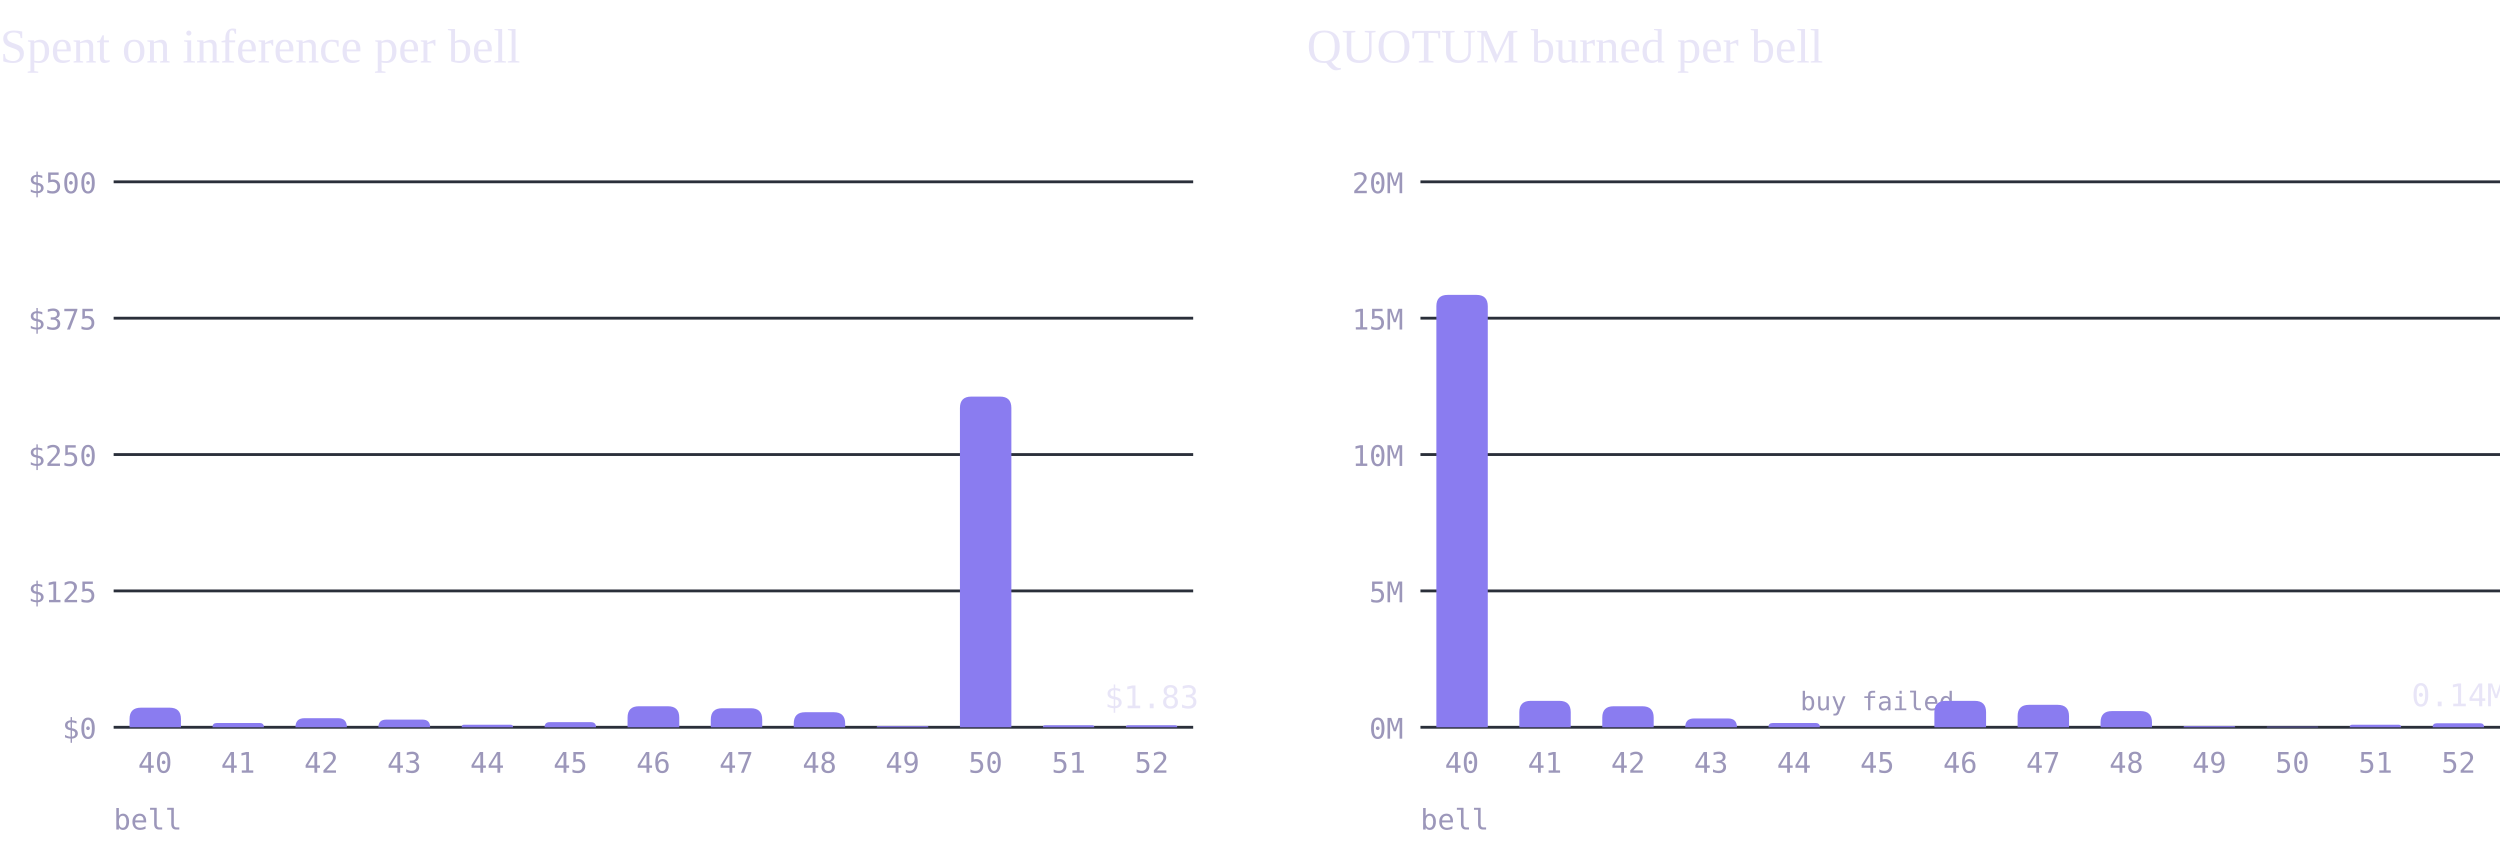
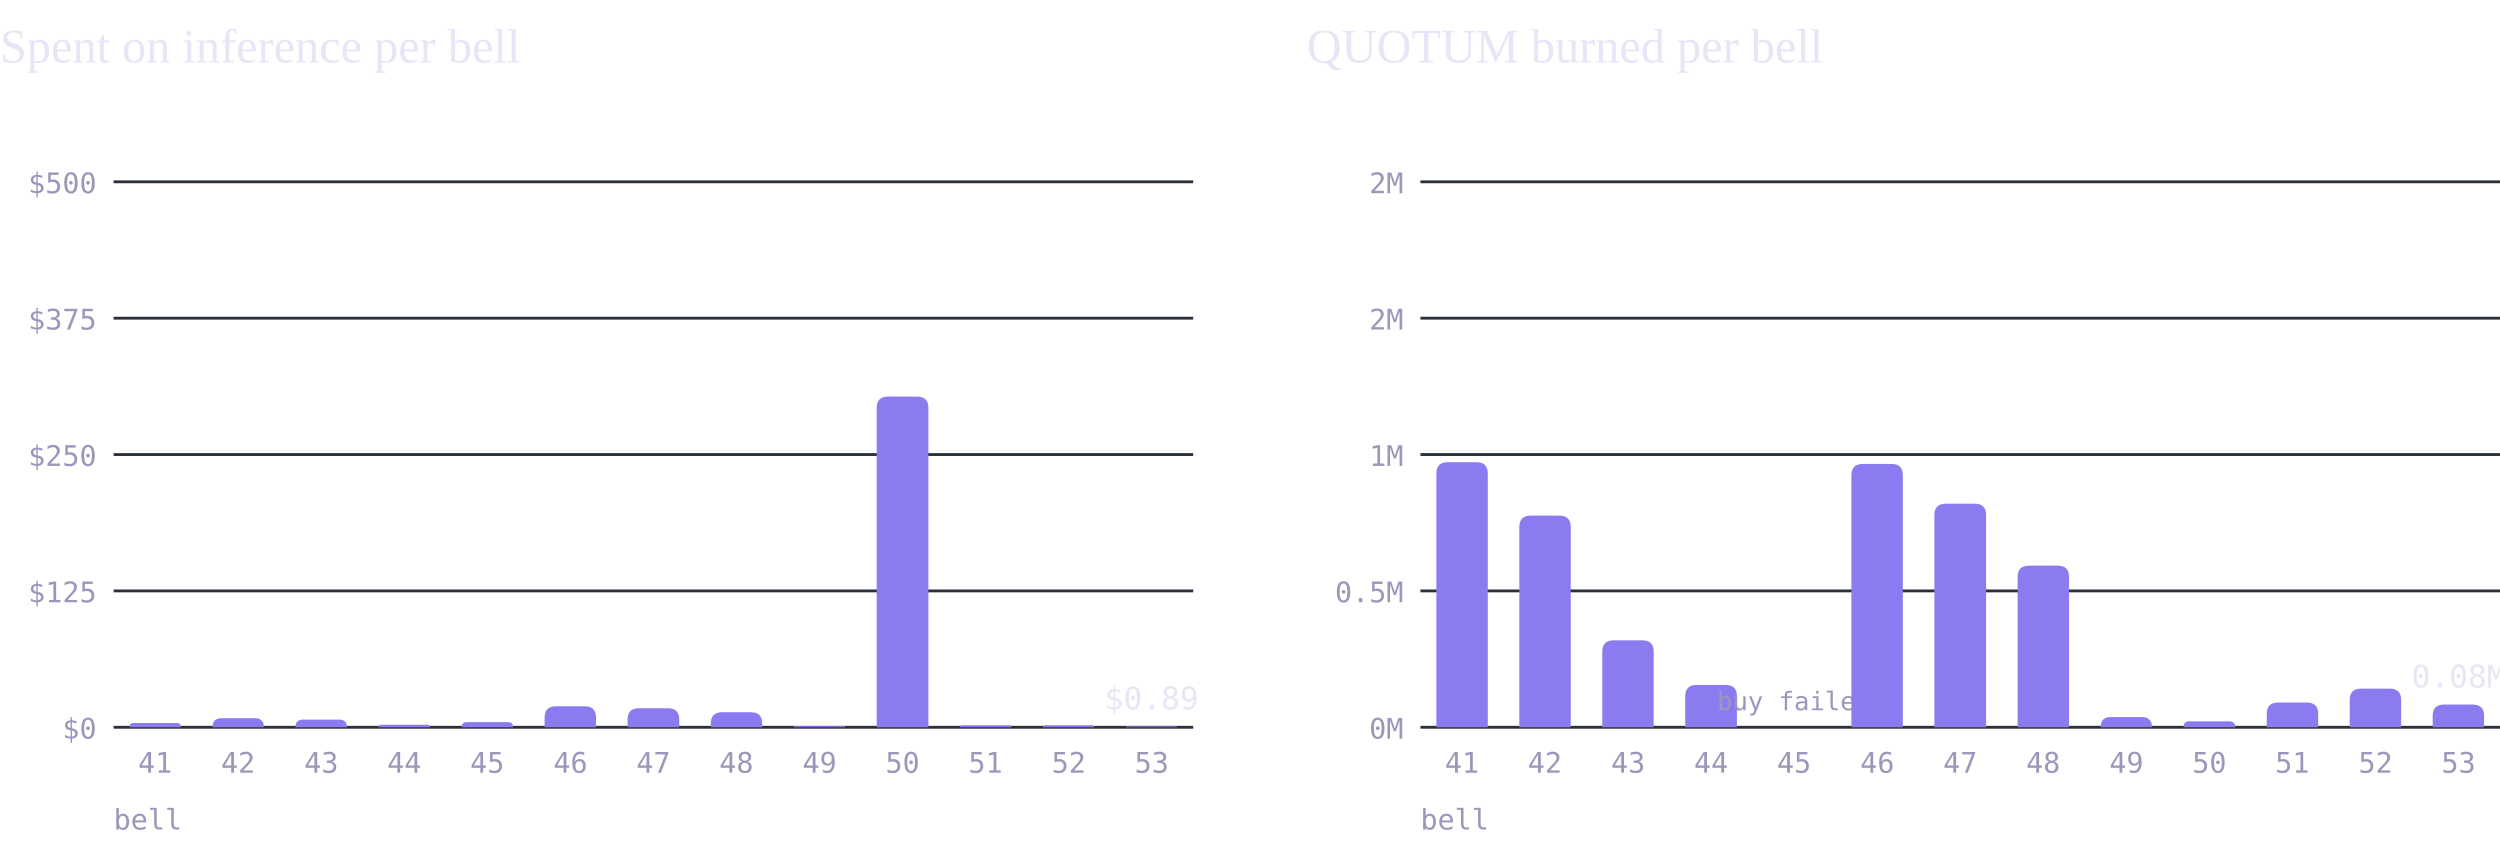
- <svg xmlns="http://www.w3.org/2000/svg" viewBox="0 0 880 300" width="880" height="300" role="img" aria-label="quotum bells 1 to 52: inference spent and QUOTUM burned per bell">
+ <svg xmlns="http://www.w3.org/2000/svg" viewBox="0 0 880 300" width="880" height="300" role="img" aria-label="quotum bells 1 to 53: inference spent and QUOTUM burned per bell">
  <text x="0" y="22" font-family="Georgia,'Times New Roman',serif" font-size="17" fill="#e8e5f7">Spent on inference per bell</text>
  <line x1="40" x2="420" y1="256.0" y2="256.0" stroke="#2a2f3a" stroke-width="1" />
  <text x="34" y="260.0" text-anchor="end" font-family="ui-monospace,SFMono-Regular,Menlo,monospace" font-size="10" fill="#9c97ba">$0</text>
  <line x1="40" x2="420" y1="208.0" y2="208.0" stroke="#2a2f3a" stroke-width="1" />
  <text x="34" y="212.0" text-anchor="end" font-family="ui-monospace,SFMono-Regular,Menlo,monospace" font-size="10" fill="#9c97ba">$125</text>
  <line x1="40" x2="420" y1="160.0" y2="160.0" stroke="#2a2f3a" stroke-width="1" />
  <text x="34" y="164.0" text-anchor="end" font-family="ui-monospace,SFMono-Regular,Menlo,monospace" font-size="10" fill="#9c97ba">$250</text>
  <line x1="40" x2="420" y1="112.0" y2="112.0" stroke="#2a2f3a" stroke-width="1" />
  <text x="34" y="116.0" text-anchor="end" font-family="ui-monospace,SFMono-Regular,Menlo,monospace" font-size="10" fill="#9c97ba">$375</text>
  <line x1="40" x2="420" y1="64.0" y2="64.0" stroke="#2a2f3a" stroke-width="1" />
  <text x="34" y="68.0" text-anchor="end" font-family="ui-monospace,SFMono-Regular,Menlo,monospace" font-size="10" fill="#9c97ba">$500</text>
-   <path d="M45.6,256.0 V253.1 Q45.6,249.1 49.6,249.1 H59.7 Q63.7,249.1 63.7,253.1 V256.0 Z" fill="#8a7cf0" />
-   <text x="54.6" y="272" text-anchor="middle" font-family="ui-monospace,SFMono-Regular,Menlo,monospace" font-size="10" fill="#9c97ba">40</text>
-   <path d="M74.8,256.0 V256.0 Q74.8,254.5 76.3,254.5 H91.4 Q92.9,254.5 92.9,256.0 V256.0 Z" fill="#8a7cf0" />
-   <text x="83.8" y="272" text-anchor="middle" font-family="ui-monospace,SFMono-Regular,Menlo,monospace" font-size="10" fill="#9c97ba">41</text>
-   <path d="M104.0,256.0 V256.0 Q104.0,252.8 107.2,252.8 H119.0 Q122.1,252.8 122.1,256.0 V256.0 Z" fill="#8a7cf0" />
-   <text x="113.1" y="272" text-anchor="middle" font-family="ui-monospace,SFMono-Regular,Menlo,monospace" font-size="10" fill="#9c97ba">42</text>
-   <path d="M133.2,256.0 V256.0 Q133.2,253.3 136.0,253.3 H148.7 Q151.4,253.3 151.4,256.0 V256.0 Z" fill="#8a7cf0" />
-   <text x="142.3" y="272" text-anchor="middle" font-family="ui-monospace,SFMono-Regular,Menlo,monospace" font-size="10" fill="#9c97ba">43</text>
-   <path d="M162.5,256.0 V256.0 Q162.5,255.1 163.3,255.1 H179.7 Q180.6,255.1 180.6,256.0 V256.0 Z" fill="#8a7cf0" />
-   <text x="171.5" y="272" text-anchor="middle" font-family="ui-monospace,SFMono-Regular,Menlo,monospace" font-size="10" fill="#9c97ba">44</text>
-   <path d="M191.7,256.0 V256.0 Q191.7,254.2 193.5,254.2 H208.0 Q209.8,254.2 209.8,256.0 V256.0 Z" fill="#8a7cf0" />
-   <text x="200.8" y="272" text-anchor="middle" font-family="ui-monospace,SFMono-Regular,Menlo,monospace" font-size="10" fill="#9c97ba">45</text>
-   <path d="M220.9,256.0 V252.6 Q220.9,248.6 224.9,248.6 H235.1 Q239.1,248.6 239.1,252.6 V256.0 Z" fill="#8a7cf0" />
-   <text x="230.0" y="272" text-anchor="middle" font-family="ui-monospace,SFMono-Regular,Menlo,monospace" font-size="10" fill="#9c97ba">46</text>
-   <path d="M250.2,256.0 V253.3 Q250.2,249.3 254.2,249.3 H264.3 Q268.3,249.3 268.3,253.3 V256.0 Z" fill="#8a7cf0" />
-   <text x="259.2" y="272" text-anchor="middle" font-family="ui-monospace,SFMono-Regular,Menlo,monospace" font-size="10" fill="#9c97ba">47</text>
-   <path d="M279.4,256.0 V254.7 Q279.4,250.7 283.4,250.7 H293.5 Q297.5,250.7 297.5,254.7 V256.0 Z" fill="#8a7cf0" />
-   <text x="288.5" y="272" text-anchor="middle" font-family="ui-monospace,SFMono-Regular,Menlo,monospace" font-size="10" fill="#9c97ba">48</text>
-   <path d="M308.6,256.0 V256.0 Q308.6,255.6 309.0,255.6 H326.4 Q326.8,255.6 326.8,256.0 V256.0 Z" fill="#8a7cf0" />
-   <text x="317.7" y="272" text-anchor="middle" font-family="ui-monospace,SFMono-Regular,Menlo,monospace" font-size="10" fill="#9c97ba">49</text>
-   <path d="M337.9,256.0 V143.6 Q337.9,139.6 341.9,139.6 H352.0 Q356.0,139.6 356.0,143.6 V256.0 Z" fill="#8a7cf0" />
-   <text x="346.9" y="272" text-anchor="middle" font-family="ui-monospace,SFMono-Regular,Menlo,monospace" font-size="10" fill="#9c97ba">50</text>
+   <path d="M45.6,256.0 V256.0 Q45.6,254.5 47.0,254.5 H62.2 Q63.7,254.5 63.7,256.0 V256.0 Z" fill="#8a7cf0" />
+   <text x="54.6" y="272" text-anchor="middle" font-family="ui-monospace,SFMono-Regular,Menlo,monospace" font-size="10" fill="#9c97ba">41</text>
+   <path d="M74.8,256.0 V256.0 Q74.8,252.8 78.0,252.8 H89.7 Q92.9,252.8 92.9,256.0 V256.0 Z" fill="#8a7cf0" />
+   <text x="83.8" y="272" text-anchor="middle" font-family="ui-monospace,SFMono-Regular,Menlo,monospace" font-size="10" fill="#9c97ba">42</text>
+   <path d="M104.0,256.0 V256.0 Q104.0,253.3 106.7,253.3 H119.4 Q122.1,253.3 122.1,256.0 V256.0 Z" fill="#8a7cf0" />
+   <text x="113.1" y="272" text-anchor="middle" font-family="ui-monospace,SFMono-Regular,Menlo,monospace" font-size="10" fill="#9c97ba">43</text>
+   <path d="M133.2,256.0 V256.0 Q133.2,255.1 134.1,255.1 H150.5 Q151.4,255.1 151.4,256.0 V256.0 Z" fill="#8a7cf0" />
+   <text x="142.3" y="272" text-anchor="middle" font-family="ui-monospace,SFMono-Regular,Menlo,monospace" font-size="10" fill="#9c97ba">44</text>
+   <path d="M162.5,256.0 V256.0 Q162.5,254.2 164.3,254.2 H178.8 Q180.6,254.2 180.6,256.0 V256.0 Z" fill="#8a7cf0" />
+   <text x="171.5" y="272" text-anchor="middle" font-family="ui-monospace,SFMono-Regular,Menlo,monospace" font-size="10" fill="#9c97ba">45</text>
+   <path d="M191.7,256.0 V252.6 Q191.7,248.6 195.7,248.6 H205.8 Q209.8,248.6 209.8,252.6 V256.0 Z" fill="#8a7cf0" />
+   <text x="200.8" y="272" text-anchor="middle" font-family="ui-monospace,SFMono-Regular,Menlo,monospace" font-size="10" fill="#9c97ba">46</text>
+   <path d="M220.9,256.0 V253.3 Q220.9,249.3 224.9,249.3 H235.1 Q239.1,249.3 239.1,253.3 V256.0 Z" fill="#8a7cf0" />
+   <text x="230.0" y="272" text-anchor="middle" font-family="ui-monospace,SFMono-Regular,Menlo,monospace" font-size="10" fill="#9c97ba">47</text>
+   <path d="M250.2,256.0 V254.7 Q250.2,250.7 254.2,250.7 H264.3 Q268.3,250.7 268.3,254.7 V256.0 Z" fill="#8a7cf0" />
+   <text x="259.2" y="272" text-anchor="middle" font-family="ui-monospace,SFMono-Regular,Menlo,monospace" font-size="10" fill="#9c97ba">48</text>
+   <path d="M279.4,256.0 V256.0 Q279.4,255.6 279.8,255.6 H297.1 Q297.5,255.6 297.5,256.0 V256.0 Z" fill="#8a7cf0" />
+   <text x="288.5" y="272" text-anchor="middle" font-family="ui-monospace,SFMono-Regular,Menlo,monospace" font-size="10" fill="#9c97ba">49</text>
+   <path d="M308.6,256.0 V143.6 Q308.6,139.6 312.6,139.6 H322.8 Q326.8,139.6 326.8,143.6 V256.0 Z" fill="#8a7cf0" />
+   <text x="317.7" y="272" text-anchor="middle" font-family="ui-monospace,SFMono-Regular,Menlo,monospace" font-size="10" fill="#9c97ba">50</text>
+   <path d="M337.9,256.0 V256.0 Q337.9,255.3 338.5,255.3 H355.3 Q356.0,255.3 356.0,256.0 V256.0 Z" fill="#8a7cf0" />
+   <text x="346.9" y="272" text-anchor="middle" font-family="ui-monospace,SFMono-Regular,Menlo,monospace" font-size="10" fill="#9c97ba">51</text>
  <path d="M367.1,256.0 V256.0 Q367.1,255.3 367.8,255.3 H384.5 Q385.2,255.3 385.2,256.0 V256.0 Z" fill="#8a7cf0" />
-   <text x="376.2" y="272" text-anchor="middle" font-family="ui-monospace,SFMono-Regular,Menlo,monospace" font-size="10" fill="#9c97ba">51</text>
-   <path d="M396.3,256.0 V256.0 Q396.3,255.3 397.0,255.3 H413.7 Q414.4,255.3 414.4,256.0 V256.0 Z" fill="#8a7cf0" />
-   <text x="405.4" y="272" text-anchor="middle" font-family="ui-monospace,SFMono-Regular,Menlo,monospace" font-size="10" fill="#9c97ba">52</text>
-   <text x="405.4" y="249.3" text-anchor="middle" font-family="ui-monospace,SFMono-Regular,Menlo,monospace" font-size="11" fill="#e8e5f7">$1.83</text>
+   <text x="376.2" y="272" text-anchor="middle" font-family="ui-monospace,SFMono-Regular,Menlo,monospace" font-size="10" fill="#9c97ba">52</text>
+   <path d="M396.3,256.0 V256.0 Q396.3,255.7 396.7,255.7 H414.1 Q414.4,255.7 414.4,256.0 V256.0 Z" fill="#8a7cf0" />
+   <text x="405.4" y="272" text-anchor="middle" font-family="ui-monospace,SFMono-Regular,Menlo,monospace" font-size="10" fill="#9c97ba">53</text>
+   <text x="405.4" y="249.7" text-anchor="middle" font-family="ui-monospace,SFMono-Regular,Menlo,monospace" font-size="11" fill="#e8e5f7">$0.89</text>
  <text x="40" y="292" font-family="ui-monospace,SFMono-Regular,Menlo,monospace" font-size="10" fill="#9c97ba">bell</text>
  <text x="460" y="22" font-family="Georgia,'Times New Roman',serif" font-size="17" fill="#e8e5f7">QUOTUM burned per bell</text>
  <line x1="500" x2="880" y1="256.0" y2="256.0" stroke="#2a2f3a" stroke-width="1" />
  <text x="494" y="260.0" text-anchor="end" font-family="ui-monospace,SFMono-Regular,Menlo,monospace" font-size="10" fill="#9c97ba">0M</text>
  <line x1="500" x2="880" y1="208.0" y2="208.0" stroke="#2a2f3a" stroke-width="1" />
-   <text x="494" y="212.0" text-anchor="end" font-family="ui-monospace,SFMono-Regular,Menlo,monospace" font-size="10" fill="#9c97ba">5M</text>
+   <text x="494" y="212.0" text-anchor="end" font-family="ui-monospace,SFMono-Regular,Menlo,monospace" font-size="10" fill="#9c97ba">0.5M</text>
  <line x1="500" x2="880" y1="160.0" y2="160.0" stroke="#2a2f3a" stroke-width="1" />
-   <text x="494" y="164.0" text-anchor="end" font-family="ui-monospace,SFMono-Regular,Menlo,monospace" font-size="10" fill="#9c97ba">10M</text>
+   <text x="494" y="164.0" text-anchor="end" font-family="ui-monospace,SFMono-Regular,Menlo,monospace" font-size="10" fill="#9c97ba">1M</text>
  <line x1="500" x2="880" y1="112.0" y2="112.0" stroke="#2a2f3a" stroke-width="1" />
-   <text x="494" y="116.0" text-anchor="end" font-family="ui-monospace,SFMono-Regular,Menlo,monospace" font-size="10" fill="#9c97ba">15M</text>
+   <text x="494" y="116.0" text-anchor="end" font-family="ui-monospace,SFMono-Regular,Menlo,monospace" font-size="10" fill="#9c97ba">2M</text>
  <line x1="500" x2="880" y1="64.0" y2="64.0" stroke="#2a2f3a" stroke-width="1" />
-   <text x="494" y="68.0" text-anchor="end" font-family="ui-monospace,SFMono-Regular,Menlo,monospace" font-size="10" fill="#9c97ba">20M</text>
-   <path d="M505.6,256.0 V107.8 Q505.6,103.8 509.6,103.8 H519.7 Q523.7,103.8 523.7,107.8 V256.0 Z" fill="#8a7cf0" />
-   <text x="514.6" y="272" text-anchor="middle" font-family="ui-monospace,SFMono-Regular,Menlo,monospace" font-size="10" fill="#9c97ba">40</text>
-   <path d="M534.8,256.0 V250.7 Q534.8,246.7 538.8,246.7 H548.9 Q552.9,246.7 552.9,250.7 V256.0 Z" fill="#8a7cf0" />
-   <text x="543.8" y="272" text-anchor="middle" font-family="ui-monospace,SFMono-Regular,Menlo,monospace" font-size="10" fill="#9c97ba">41</text>
-   <path d="M564.0,256.0 V252.6 Q564.0,248.6 568.0,248.6 H578.1 Q582.1,248.6 582.1,252.6 V256.0 Z" fill="#8a7cf0" />
-   <text x="573.1" y="272" text-anchor="middle" font-family="ui-monospace,SFMono-Regular,Menlo,monospace" font-size="10" fill="#9c97ba">42</text>
-   <path d="M593.2,256.0 V256.0 Q593.2,252.9 596.3,252.9 H608.3 Q611.4,252.9 611.4,256.0 V256.0 Z" fill="#8a7cf0" />
-   <text x="602.3" y="272" text-anchor="middle" font-family="ui-monospace,SFMono-Regular,Menlo,monospace" font-size="10" fill="#9c97ba">43</text>
-   <path d="M622.5,256.0 V256.0 Q622.5,254.5 624.0,254.5 H639.1 Q640.6,254.5 640.6,256.0 V256.0 Z" fill="#8a7cf0" />
-   <text x="631.5" y="272" text-anchor="middle" font-family="ui-monospace,SFMono-Regular,Menlo,monospace" font-size="10" fill="#9c97ba">44</text>
-   <text x="660.8" y="272" text-anchor="middle" font-family="ui-monospace,SFMono-Regular,Menlo,monospace" font-size="10" fill="#9c97ba">45</text>
-   <text x="660.8" y="250" text-anchor="middle" font-family="ui-monospace,SFMono-Regular,Menlo,monospace" font-size="9" fill="#9c97ba">buy failed</text>
-   <path d="M680.9,256.0 V250.7 Q680.9,246.7 684.9,246.7 H695.1 Q699.1,246.7 699.1,250.7 V256.0 Z" fill="#8a7cf0" />
-   <text x="690.0" y="272" text-anchor="middle" font-family="ui-monospace,SFMono-Regular,Menlo,monospace" font-size="10" fill="#9c97ba">46</text>
-   <path d="M710.2,256.0 V252.1 Q710.2,248.1 714.2,248.1 H724.3 Q728.3,248.1 728.3,252.1 V256.0 Z" fill="#8a7cf0" />
-   <text x="719.2" y="272" text-anchor="middle" font-family="ui-monospace,SFMono-Regular,Menlo,monospace" font-size="10" fill="#9c97ba">47</text>
-   <path d="M739.4,256.0 V254.3 Q739.4,250.3 743.4,250.3 H753.5 Q757.5,250.3 757.5,254.3 V256.0 Z" fill="#8a7cf0" />
-   <text x="748.5" y="272" text-anchor="middle" font-family="ui-monospace,SFMono-Regular,Menlo,monospace" font-size="10" fill="#9c97ba">48</text>
-   <path d="M768.6,256.0 V256.0 Q768.6,255.6 769.0,255.6 H786.4 Q786.8,255.6 786.8,256.0 V256.0 Z" fill="#8a7cf0" />
-   <text x="777.7" y="272" text-anchor="middle" font-family="ui-monospace,SFMono-Regular,Menlo,monospace" font-size="10" fill="#9c97ba">49</text>
-   <path d="M797.9,256.0 V256.0 Q797.9,255.8 798.1,255.8 H815.8 Q816.0,255.8 816.0,256.0 V256.0 Z" fill="#8a7cf0" />
-   <text x="806.9" y="272" text-anchor="middle" font-family="ui-monospace,SFMono-Regular,Menlo,monospace" font-size="10" fill="#9c97ba">50</text>
-   <path d="M827.1,256.0 V256.0 Q827.1,255.1 828.0,255.1 H844.3 Q845.2,255.1 845.2,256.0 V256.0 Z" fill="#8a7cf0" />
-   <text x="836.2" y="272" text-anchor="middle" font-family="ui-monospace,SFMono-Regular,Menlo,monospace" font-size="10" fill="#9c97ba">51</text>
-   <path d="M856.3,256.0 V256.0 Q856.3,254.6 857.7,254.6 H873.1 Q874.4,254.6 874.4,256.0 V256.0 Z" fill="#8a7cf0" />
-   <text x="865.4" y="272" text-anchor="middle" font-family="ui-monospace,SFMono-Regular,Menlo,monospace" font-size="10" fill="#9c97ba">52</text>
-   <text x="865.4" y="248.6" text-anchor="middle" font-family="ui-monospace,SFMono-Regular,Menlo,monospace" font-size="11" fill="#e8e5f7">0.14M</text>
+   <text x="494" y="68.0" text-anchor="end" font-family="ui-monospace,SFMono-Regular,Menlo,monospace" font-size="10" fill="#9c97ba">2M</text>
+   <path d="M505.6,256.0 V166.7 Q505.6,162.7 509.6,162.7 H519.7 Q523.7,162.7 523.7,166.7 V256.0 Z" fill="#8a7cf0" />
+   <text x="514.6" y="272" text-anchor="middle" font-family="ui-monospace,SFMono-Regular,Menlo,monospace" font-size="10" fill="#9c97ba">41</text>
+   <path d="M534.8,256.0 V185.5 Q534.8,181.5 538.8,181.5 H548.9 Q552.9,181.5 552.9,185.5 V256.0 Z" fill="#8a7cf0" />
+   <text x="543.8" y="272" text-anchor="middle" font-family="ui-monospace,SFMono-Regular,Menlo,monospace" font-size="10" fill="#9c97ba">42</text>
+   <path d="M564.0,256.0 V229.4 Q564.0,225.4 568.0,225.4 H578.1 Q582.1,225.4 582.1,229.4 V256.0 Z" fill="#8a7cf0" />
+   <text x="573.1" y="272" text-anchor="middle" font-family="ui-monospace,SFMono-Regular,Menlo,monospace" font-size="10" fill="#9c97ba">43</text>
+   <path d="M593.2,256.0 V245.1 Q593.2,241.1 597.2,241.1 H607.4 Q611.4,241.1 611.4,245.1 V256.0 Z" fill="#8a7cf0" />
+   <text x="602.3" y="272" text-anchor="middle" font-family="ui-monospace,SFMono-Regular,Menlo,monospace" font-size="10" fill="#9c97ba">44</text>
+   <text x="631.5" y="272" text-anchor="middle" font-family="ui-monospace,SFMono-Regular,Menlo,monospace" font-size="10" fill="#9c97ba">45</text>
+   <text x="631.5" y="250" text-anchor="middle" font-family="ui-monospace,SFMono-Regular,Menlo,monospace" font-size="9" fill="#9c97ba">buy failed</text>
+   <path d="M651.7,256.0 V167.3 Q651.7,163.3 655.7,163.3 H665.8 Q669.8,163.3 669.8,167.3 V256.0 Z" fill="#8a7cf0" />
+   <text x="660.8" y="272" text-anchor="middle" font-family="ui-monospace,SFMono-Regular,Menlo,monospace" font-size="10" fill="#9c97ba">46</text>
+   <path d="M680.9,256.0 V181.3 Q680.9,177.3 684.9,177.3 H695.1 Q699.1,177.3 699.1,181.3 V256.0 Z" fill="#8a7cf0" />
+   <text x="690.0" y="272" text-anchor="middle" font-family="ui-monospace,SFMono-Regular,Menlo,monospace" font-size="10" fill="#9c97ba">47</text>
+   <path d="M710.2,256.0 V203.1 Q710.2,199.1 714.2,199.1 H724.3 Q728.3,199.1 728.3,203.1 V256.0 Z" fill="#8a7cf0" />
+   <text x="719.2" y="272" text-anchor="middle" font-family="ui-monospace,SFMono-Regular,Menlo,monospace" font-size="10" fill="#9c97ba">48</text>
+   <path d="M739.4,256.0 V256.0 Q739.4,252.4 743.0,252.4 H753.9 Q757.5,252.4 757.5,256.0 V256.0 Z" fill="#8a7cf0" />
+   <text x="748.5" y="272" text-anchor="middle" font-family="ui-monospace,SFMono-Regular,Menlo,monospace" font-size="10" fill="#9c97ba">49</text>
+   <path d="M768.6,256.0 V256.0 Q768.6,253.9 770.7,253.9 H784.6 Q786.8,253.9 786.8,256.0 V256.0 Z" fill="#8a7cf0" />
+   <text x="777.7" y="272" text-anchor="middle" font-family="ui-monospace,SFMono-Regular,Menlo,monospace" font-size="10" fill="#9c97ba">50</text>
+   <path d="M797.9,256.0 V251.3 Q797.9,247.3 801.9,247.3 H812.0 Q816.0,247.3 816.0,251.3 V256.0 Z" fill="#8a7cf0" />
+   <text x="806.9" y="272" text-anchor="middle" font-family="ui-monospace,SFMono-Regular,Menlo,monospace" font-size="10" fill="#9c97ba">51</text>
+   <path d="M827.1,256.0 V246.4 Q827.1,242.4 831.1,242.4 H841.2 Q845.2,242.4 845.2,246.4 V256.0 Z" fill="#8a7cf0" />
+   <text x="836.2" y="272" text-anchor="middle" font-family="ui-monospace,SFMono-Regular,Menlo,monospace" font-size="10" fill="#9c97ba">52</text>
+   <path d="M856.3,256.0 V252.0 Q856.3,248.0 860.3,248.0 H870.4 Q874.4,248.0 874.4,252.0 V256.0 Z" fill="#8a7cf0" />
+   <text x="865.4" y="272" text-anchor="middle" font-family="ui-monospace,SFMono-Regular,Menlo,monospace" font-size="10" fill="#9c97ba">53</text>
+   <text x="865.4" y="242.0" text-anchor="middle" font-family="ui-monospace,SFMono-Regular,Menlo,monospace" font-size="11" fill="#e8e5f7">0.08M</text>
  <text x="500" y="292" font-family="ui-monospace,SFMono-Regular,Menlo,monospace" font-size="10" fill="#9c97ba">bell</text>
</svg>
